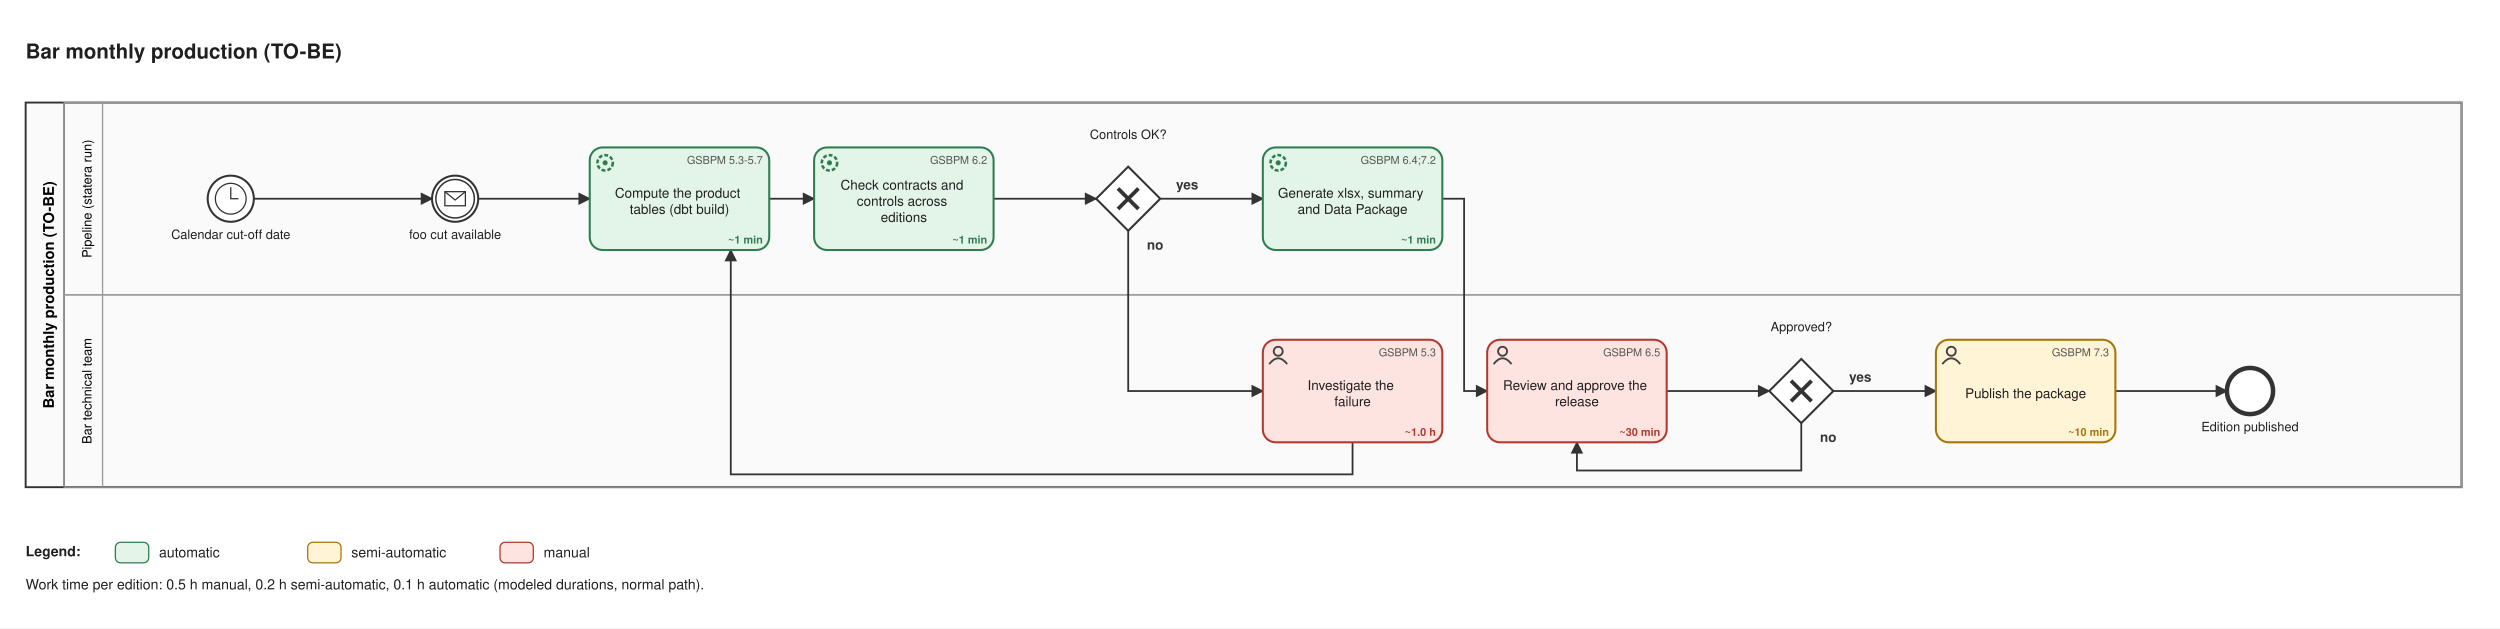
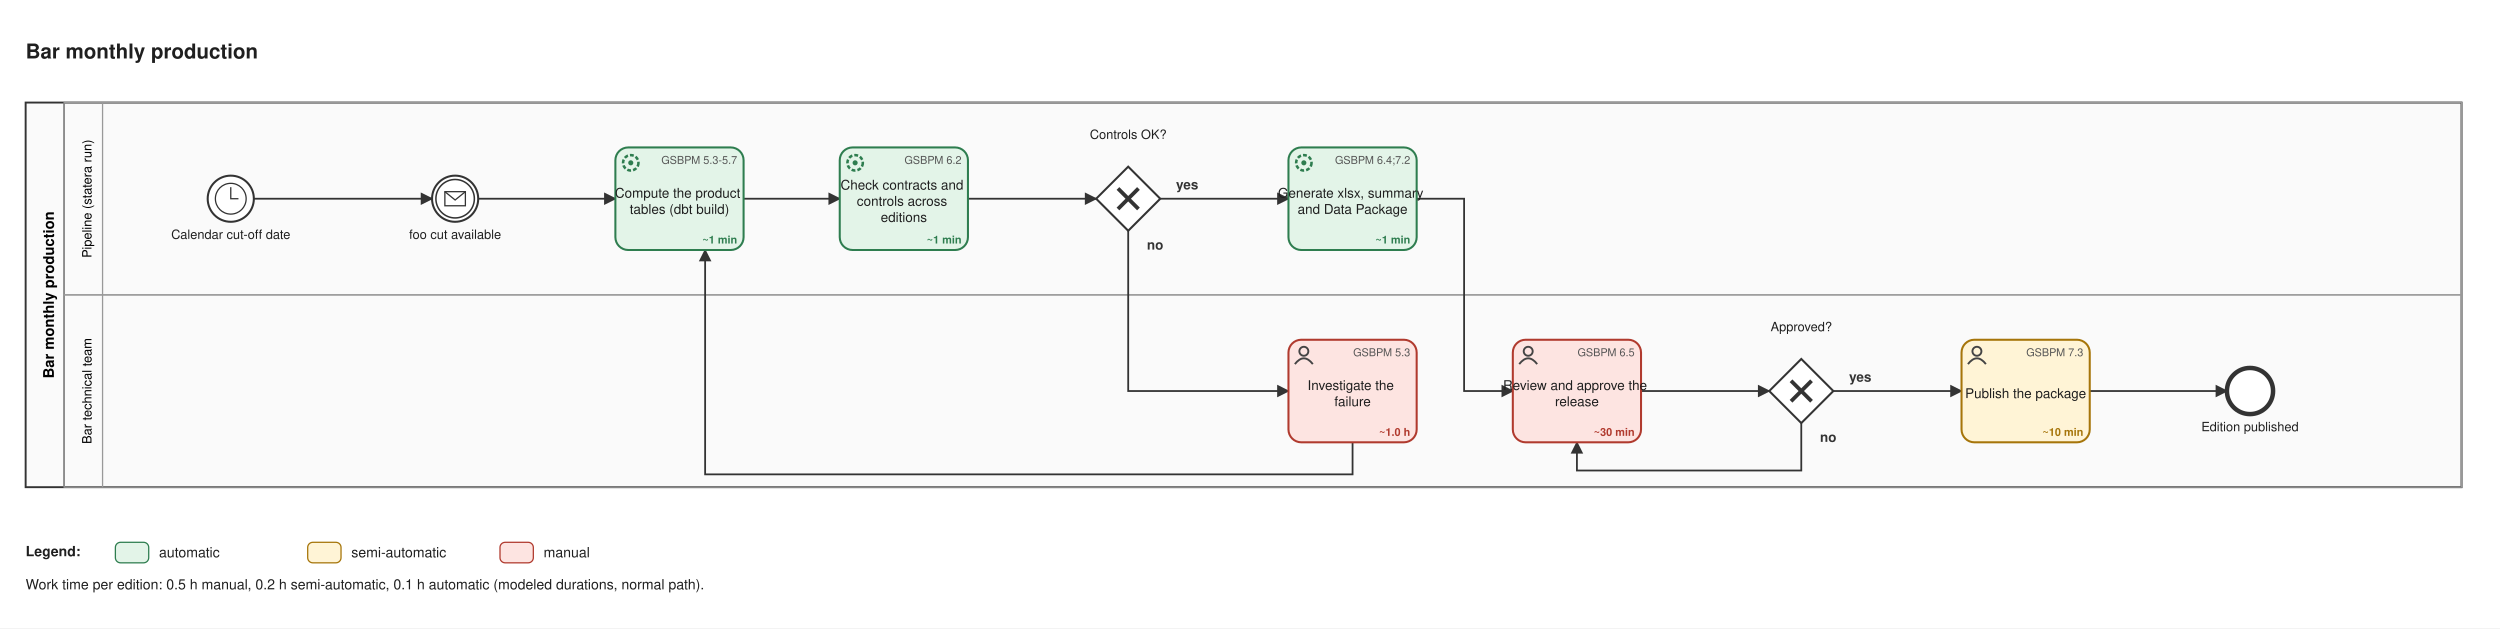
- <svg xmlns="http://www.w3.org/2000/svg" viewBox="0 0 1950 490" width="1950" height="490" role="img" aria-label="Bar monthly production (TO-BE)">
+ <svg xmlns="http://www.w3.org/2000/svg" viewBox="0 0 1950 490" width="1950" height="490" role="img" aria-label="Bar monthly production">
  <defs>
    <marker id="arrow" viewBox="0 0 10 10" refX="9" refY="5" markerWidth="7" markerHeight="7" orient="auto-start-reverse">
      <path d="M0,0 L10,5 L0,10 z" fill="#333" />
    </marker>
    <marker id="arrow-data" viewBox="0 0 10 10" refX="9" refY="5" markerWidth="7" markerHeight="7" orient="auto-start-reverse">
      <path d="M0,0 L10,5 L0,10" fill="none" stroke="#666" />
    </marker>
  </defs>
  <rect width="100%" height="100%" fill="#FFFFFF" />
  <text font-family="Helvetica, Arial, sans-serif" font-size="16" font-weight="bold" fill="#1F1F1F" text-anchor="start" dominant-baseline="middle">
-     <tspan x="20.0" y="40.0">Bar monthly production (TO-BE)</tspan>
+     <tspan x="20.0" y="40.0">Bar monthly production</tspan>
  </text>
  <rect x="20.0" y="80.0" width="1900.0" height="300.0" fill="#FAFAFA" stroke="#333" stroke-width="1.5" />
  <line x1="50.0" y1="80.0" x2="50.0" y2="380.0" stroke="#333" />
-   <text transform="translate(38.0,230.0) rotate(-90)" text-anchor="middle" dominant-baseline="middle" font-weight="bold" font-family="Helvetica, Arial, sans-serif" font-size="11.5">Bar monthly production (TO-BE)</text>
+   <text transform="translate(38.0,230.0) rotate(-90)" text-anchor="middle" dominant-baseline="middle" font-weight="bold" font-family="Helvetica, Arial, sans-serif" font-size="11.5">Bar monthly production</text>
  <rect x="50.0" y="80.0" width="1870.0" height="150.0" fill="none" stroke="#999" />
  <line x1="80.0" y1="80.0" x2="80.0" y2="230.0" stroke="#999" />
  <text transform="translate(68.0,155.0) rotate(-90)" text-anchor="middle" dominant-baseline="middle" font-weight="normal" font-family="Helvetica, Arial, sans-serif" font-size="10">Pipeline (statera run)</text>
  <rect x="50.0" y="230.0" width="1870.0" height="150.0" fill="none" stroke="#999" />
  <line x1="80.0" y1="230.0" x2="80.0" y2="380.0" stroke="#999" />
  <text transform="translate(68.0,305.0) rotate(-90)" text-anchor="middle" dominant-baseline="middle" font-weight="normal" font-family="Helvetica, Arial, sans-serif" font-size="10">Bar technical team</text>
  <path d="M198.0,155.0 L337.0,155.0" fill="none" stroke-width="1.4" stroke="#333" marker-end="url(#arrow)" />
-   <path d="M373.0,155.0 L460.0,155.0" fill="none" stroke-width="1.4" stroke="#333" marker-end="url(#arrow)" />
-   <path d="M600.0,155.0 L635.0,155.0" fill="none" stroke-width="1.4" stroke="#333" marker-end="url(#arrow)" />
-   <path d="M775.0,155.0 L855.0,155.0" fill="none" stroke-width="1.4" stroke="#333" marker-end="url(#arrow)" />
-   <path d="M905.0,155.0 L985.0,155.0" fill="none" stroke-width="1.4" stroke="#333" marker-end="url(#arrow)" />
+   <path d="M373.0,155.0 L480.0,155.0" fill="none" stroke-width="1.4" stroke="#333" marker-end="url(#arrow)" />
+   <path d="M580.0,155.0 L655.0,155.0" fill="none" stroke-width="1.4" stroke="#333" marker-end="url(#arrow)" />
+   <path d="M755.0,155.0 L855.0,155.0" fill="none" stroke-width="1.4" stroke="#333" marker-end="url(#arrow)" />
+   <path d="M905.0,155.0 L1005.0,155.0" fill="none" stroke-width="1.4" stroke="#333" marker-end="url(#arrow)" />
  <text font-family="Helvetica, Arial, sans-serif" font-size="10.5" font-weight="bold" fill="#333" text-anchor="middle" dominant-baseline="middle">
    <tspan x="926.0" y="144.0">yes</tspan>
  </text>
-   <path d="M880.0,180.0 L880.0,305.0 L985.0,305.0" fill="none" stroke-width="1.4" stroke="#333" marker-end="url(#arrow)" />
+   <path d="M880.0,180.0 L880.0,305.0 L1005.0,305.0" fill="none" stroke-width="1.4" stroke="#333" marker-end="url(#arrow)" />
  <text font-family="Helvetica, Arial, sans-serif" font-size="10.5" font-weight="bold" fill="#333" text-anchor="middle" dominant-baseline="middle">
    <tspan x="901.0" y="191.0">no</tspan>
  </text>
-   <path d="M1055.0,345.0 L1055.0,370.0 L570.0,370.0 L570.0,195.0" fill="none" stroke-width="1.4" stroke="#333" marker-end="url(#arrow)" />
-   <path d="M1125.0,155.0 L1142.0,155.0 L1142.0,305.0 L1160.0,305.0" fill="none" stroke-width="1.4" stroke="#333" marker-end="url(#arrow)" />
-   <path d="M1300.0,305.0 L1380.0,305.0" fill="none" stroke-width="1.4" stroke="#333" marker-end="url(#arrow)" />
-   <path d="M1430.0,305.0 L1510.0,305.0" fill="none" stroke-width="1.4" stroke="#333" marker-end="url(#arrow)" />
+   <path d="M1055.0,345.0 L1055.0,370.0 L550.0,370.0 L550.0,195.0" fill="none" stroke-width="1.4" stroke="#333" marker-end="url(#arrow)" />
+   <path d="M1105.0,155.0 L1142.0,155.0 L1142.0,305.0 L1180.0,305.0" fill="none" stroke-width="1.4" stroke="#333" marker-end="url(#arrow)" />
+   <path d="M1280.0,305.0 L1380.0,305.0" fill="none" stroke-width="1.4" stroke="#333" marker-end="url(#arrow)" />
+   <path d="M1430.0,305.0 L1530.0,305.0" fill="none" stroke-width="1.4" stroke="#333" marker-end="url(#arrow)" />
  <text font-family="Helvetica, Arial, sans-serif" font-size="10.5" font-weight="bold" fill="#333" text-anchor="middle" dominant-baseline="middle">
    <tspan x="1451.0" y="294.0">yes</tspan>
  </text>
  <path d="M1405.0,330.0 L1405.0,367.0 L1230.0,367.0 L1230.0,345.0" fill="none" stroke-width="1.4" stroke="#333" marker-end="url(#arrow)" />
  <text font-family="Helvetica, Arial, sans-serif" font-size="10.5" font-weight="bold" fill="#333" text-anchor="middle" dominant-baseline="middle">
    <tspan x="1426.0" y="341.0">no</tspan>
  </text>
-   <path d="M1650.0,305.0 L1737.0,305.0" fill="none" stroke-width="1.4" stroke="#333" marker-end="url(#arrow)" />
+   <path d="M1630.0,305.0 L1737.0,305.0" fill="none" stroke-width="1.4" stroke="#333" marker-end="url(#arrow)" />
  <circle cx="180.0" cy="155.0" r="18.0" fill="#FFF" stroke="#333" stroke-width="1.6" />
  <circle cx="180.0" cy="155.0" r="12.0" fill="none" stroke="#333" />
  <path d="M180.0,146.0 L180.0,155.0 L186.0,155.0" stroke="#333" fill="none" />
  <text font-family="Helvetica, Arial, sans-serif" font-size="10" font-weight="normal" fill="#1F1F1F" text-anchor="middle" dominant-baseline="middle">
    <tspan x="180.0" y="183.0">Calendar cut-off date</tspan>
  </text>
  <circle cx="355.0" cy="155.0" r="18.0" fill="#FFF" stroke="#333" stroke-width="1.6" />
  <circle cx="355.0" cy="155.0" r="15.0" fill="none" stroke="#333" stroke-width="1.2" />
  <rect x="347.0" y="149.5" width="16" height="11" fill="none" stroke="#333" />
  <path d="M347.0,149.5 L355.0,156.0 L363.0,149.5" fill="none" stroke="#333" />
  <text font-family="Helvetica, Arial, sans-serif" font-size="10" font-weight="normal" fill="#1F1F1F" text-anchor="middle" dominant-baseline="middle">
    <tspan x="355.0" y="183.0">foo cut available</tspan>
  </text>
-   <rect x="460.0" y="115.0" width="140.0" height="80.0" rx="10" fill="#E3F4E8" stroke="#2E7D4F" stroke-width="1.6" />
-   <circle cx="472.0" cy="127.0" r="6" fill="none" stroke="#2E7D4F" stroke-width="2" stroke-dasharray="3 1.6" />
-   <circle cx="472.0" cy="127.0" r="2" fill="#2E7D4F" />
+   <rect x="480.0" y="115.0" width="100.0" height="80.0" rx="10" fill="#E3F4E8" stroke="#2E7D4F" stroke-width="1.6" />
+   <circle cx="492.0" cy="127.0" r="6" fill="none" stroke="#2E7D4F" stroke-width="2" stroke-dasharray="3 1.6" />
+   <circle cx="492.0" cy="127.0" r="2" fill="#2E7D4F" />
  <text font-family="Helvetica, Arial, sans-serif" font-size="10.5" font-weight="normal" fill="#1F1F1F" text-anchor="middle" dominant-baseline="middle">
    <tspan x="530.0" y="150.7">Compute the product</tspan>
    <tspan x="530.0" y="163.3">tables (dbt build)</tspan>
  </text>
  <text font-family="Helvetica, Arial, sans-serif" font-size="8.5" font-weight="normal" fill="#555" text-anchor="end" dominant-baseline="middle">
-     <tspan x="595.0" y="125.0">GSBPM 5.3-5.7</tspan>
+     <tspan x="575.0" y="125.0">GSBPM 5.3-5.7</tspan>
  </text>
  <text font-family="Helvetica, Arial, sans-serif" font-size="8.5" font-weight="bold" fill="#2E7D4F" text-anchor="end" dominant-baseline="middle">
-     <tspan x="595.0" y="187.0">~1 min</tspan>
+     <tspan x="575.0" y="187.0">~1 min</tspan>
  </text>
-   <rect x="635.0" y="115.0" width="140.0" height="80.0" rx="10" fill="#E3F4E8" stroke="#2E7D4F" stroke-width="1.6" />
-   <circle cx="647.0" cy="127.0" r="6" fill="none" stroke="#2E7D4F" stroke-width="2" stroke-dasharray="3 1.6" />
-   <circle cx="647.0" cy="127.0" r="2" fill="#2E7D4F" />
+   <rect x="655.0" y="115.0" width="100.0" height="80.0" rx="10" fill="#E3F4E8" stroke="#2E7D4F" stroke-width="1.6" />
+   <circle cx="667.0" cy="127.0" r="6" fill="none" stroke="#2E7D4F" stroke-width="2" stroke-dasharray="3 1.6" />
+   <circle cx="667.0" cy="127.0" r="2" fill="#2E7D4F" />
  <text font-family="Helvetica, Arial, sans-serif" font-size="10.5" font-weight="normal" fill="#1F1F1F" text-anchor="middle" dominant-baseline="middle">
    <tspan x="705.0" y="144.4">Check contracts and</tspan>
    <tspan x="705.0" y="157.0">controls across</tspan>
    <tspan x="705.0" y="169.6">editions</tspan>
  </text>
  <text font-family="Helvetica, Arial, sans-serif" font-size="8.5" font-weight="normal" fill="#555" text-anchor="end" dominant-baseline="middle">
-     <tspan x="770.0" y="125.0">GSBPM 6.2</tspan>
+     <tspan x="750.0" y="125.0">GSBPM 6.2</tspan>
  </text>
  <text font-family="Helvetica, Arial, sans-serif" font-size="8.5" font-weight="bold" fill="#2E7D4F" text-anchor="end" dominant-baseline="middle">
-     <tspan x="770.0" y="187.0">~1 min</tspan>
+     <tspan x="750.0" y="187.0">~1 min</tspan>
  </text>
  <polygon points="880.0,130.0 905.0,155.0 880.0,180.0 855.0,155.0" fill="#FFF" stroke="#333" stroke-width="1.6" />
  <path d="M872.0,147.0 L888.0,163.0 M888.0,147.0 L872.0,163.0" stroke="#333" stroke-width="3" />
  <text font-family="Helvetica, Arial, sans-serif" font-size="10" font-weight="normal" fill="#1F1F1F" text-anchor="middle" dominant-baseline="middle">
    <tspan x="880.0" y="105.0">Controls OK?</tspan>
  </text>
-   <rect x="985.0" y="115.0" width="140.0" height="80.0" rx="10" fill="#E3F4E8" stroke="#2E7D4F" stroke-width="1.6" />
-   <circle cx="997.0" cy="127.0" r="6" fill="none" stroke="#2E7D4F" stroke-width="2" stroke-dasharray="3 1.6" />
-   <circle cx="997.0" cy="127.0" r="2" fill="#2E7D4F" />
+   <rect x="1005.0" y="115.0" width="100.0" height="80.0" rx="10" fill="#E3F4E8" stroke="#2E7D4F" stroke-width="1.6" />
+   <circle cx="1017.0" cy="127.0" r="6" fill="none" stroke="#2E7D4F" stroke-width="2" stroke-dasharray="3 1.6" />
+   <circle cx="1017.0" cy="127.0" r="2" fill="#2E7D4F" />
  <text font-family="Helvetica, Arial, sans-serif" font-size="10.5" font-weight="normal" fill="#1F1F1F" text-anchor="middle" dominant-baseline="middle">
    <tspan x="1055.0" y="150.7">Generate xlsx, summary</tspan>
    <tspan x="1055.0" y="163.3">and Data Package</tspan>
  </text>
  <text font-family="Helvetica, Arial, sans-serif" font-size="8.5" font-weight="normal" fill="#555" text-anchor="end" dominant-baseline="middle">
-     <tspan x="1120.0" y="125.0">GSBPM 6.4;7.2</tspan>
+     <tspan x="1100.0" y="125.0">GSBPM 6.4;7.2</tspan>
  </text>
  <text font-family="Helvetica, Arial, sans-serif" font-size="8.5" font-weight="bold" fill="#2E7D4F" text-anchor="end" dominant-baseline="middle">
-     <tspan x="1120.0" y="187.0">~1 min</tspan>
+     <tspan x="1100.0" y="187.0">~1 min</tspan>
  </text>
-   <rect x="985.0" y="265.0" width="140.0" height="80.0" rx="10" fill="#FDE4E1" stroke="#B03A2E" stroke-width="1.6" />
-   <circle cx="997.0" cy="274.0" r="3.5" fill="none" stroke="#444" stroke-width="1.5" />
-   <path d="M990.0,284.0 q7,-9 14,0" fill="none" stroke="#444" stroke-width="1.5" />
+   <rect x="1005.0" y="265.0" width="100.0" height="80.0" rx="10" fill="#FDE4E1" stroke="#B03A2E" stroke-width="1.6" />
+   <circle cx="1017.0" cy="274.0" r="3.5" fill="none" stroke="#444" stroke-width="1.5" />
+   <path d="M1010.0,284.0 q7,-9 14,0" fill="none" stroke="#444" stroke-width="1.5" />
  <text font-family="Helvetica, Arial, sans-serif" font-size="10.5" font-weight="normal" fill="#1F1F1F" text-anchor="middle" dominant-baseline="middle">
    <tspan x="1055.0" y="300.7">Investigate the</tspan>
    <tspan x="1055.0" y="313.3">failure</tspan>
  </text>
  <text font-family="Helvetica, Arial, sans-serif" font-size="8.5" font-weight="normal" fill="#555" text-anchor="end" dominant-baseline="middle">
-     <tspan x="1120.0" y="275.0">GSBPM 5.3</tspan>
+     <tspan x="1100.0" y="275.0">GSBPM 5.3</tspan>
  </text>
  <text font-family="Helvetica, Arial, sans-serif" font-size="8.5" font-weight="bold" fill="#B03A2E" text-anchor="end" dominant-baseline="middle">
-     <tspan x="1120.0" y="337.0">~1.0 h</tspan>
+     <tspan x="1100.0" y="337.0">~1.0 h</tspan>
  </text>
-   <rect x="1160.0" y="265.0" width="140.0" height="80.0" rx="10" fill="#FDE4E1" stroke="#B03A2E" stroke-width="1.6" />
-   <circle cx="1172.0" cy="274.0" r="3.5" fill="none" stroke="#444" stroke-width="1.5" />
-   <path d="M1165.0,284.0 q7,-9 14,0" fill="none" stroke="#444" stroke-width="1.5" />
+   <rect x="1180.0" y="265.0" width="100.0" height="80.0" rx="10" fill="#FDE4E1" stroke="#B03A2E" stroke-width="1.6" />
+   <circle cx="1192.0" cy="274.0" r="3.5" fill="none" stroke="#444" stroke-width="1.5" />
+   <path d="M1185.0,284.0 q7,-9 14,0" fill="none" stroke="#444" stroke-width="1.5" />
  <text font-family="Helvetica, Arial, sans-serif" font-size="10.5" font-weight="normal" fill="#1F1F1F" text-anchor="middle" dominant-baseline="middle">
    <tspan x="1230.0" y="300.7">Review and approve the</tspan>
    <tspan x="1230.0" y="313.3">release</tspan>
  </text>
  <text font-family="Helvetica, Arial, sans-serif" font-size="8.5" font-weight="normal" fill="#555" text-anchor="end" dominant-baseline="middle">
-     <tspan x="1295.0" y="275.0">GSBPM 6.5</tspan>
+     <tspan x="1275.0" y="275.0">GSBPM 6.5</tspan>
  </text>
  <text font-family="Helvetica, Arial, sans-serif" font-size="8.5" font-weight="bold" fill="#B03A2E" text-anchor="end" dominant-baseline="middle">
-     <tspan x="1295.0" y="337.0">~30 min</tspan>
+     <tspan x="1275.0" y="337.0">~30 min</tspan>
  </text>
  <polygon points="1405.0,280.0 1430.0,305.0 1405.0,330.0 1380.0,305.0" fill="#FFF" stroke="#333" stroke-width="1.6" />
  <path d="M1397.0,297.0 L1413.0,313.0 M1413.0,297.0 L1397.0,313.0" stroke="#333" stroke-width="3" />
  <text font-family="Helvetica, Arial, sans-serif" font-size="10" font-weight="normal" fill="#1F1F1F" text-anchor="middle" dominant-baseline="middle">
    <tspan x="1405.0" y="255.0">Approved?</tspan>
  </text>
-   <rect x="1510.0" y="265.0" width="140.0" height="80.0" rx="10" fill="#FFF4D6" stroke="#A6750A" stroke-width="1.6" />
-   <circle cx="1522.0" cy="274.0" r="3.5" fill="none" stroke="#444" stroke-width="1.5" />
-   <path d="M1515.0,284.0 q7,-9 14,0" fill="none" stroke="#444" stroke-width="1.5" />
+   <rect x="1530.0" y="265.0" width="100.0" height="80.0" rx="10" fill="#FFF4D6" stroke="#A6750A" stroke-width="1.6" />
+   <circle cx="1542.0" cy="274.0" r="3.5" fill="none" stroke="#444" stroke-width="1.5" />
+   <path d="M1535.0,284.0 q7,-9 14,0" fill="none" stroke="#444" stroke-width="1.5" />
  <text font-family="Helvetica, Arial, sans-serif" font-size="10.5" font-weight="normal" fill="#1F1F1F" text-anchor="middle" dominant-baseline="middle">
    <tspan x="1580.0" y="307.0">Publish the package</tspan>
  </text>
  <text font-family="Helvetica, Arial, sans-serif" font-size="8.5" font-weight="normal" fill="#555" text-anchor="end" dominant-baseline="middle">
-     <tspan x="1645.0" y="275.0">GSBPM 7.3</tspan>
+     <tspan x="1625.0" y="275.0">GSBPM 7.3</tspan>
  </text>
  <text font-family="Helvetica, Arial, sans-serif" font-size="8.5" font-weight="bold" fill="#A6750A" text-anchor="end" dominant-baseline="middle">
-     <tspan x="1645.0" y="337.0">~10 min</tspan>
+     <tspan x="1625.0" y="337.0">~10 min</tspan>
  </text>
  <circle cx="1755.0" cy="305.0" r="18.0" fill="#FFF" stroke="#333" stroke-width="3.5" />
  <text font-family="Helvetica, Arial, sans-serif" font-size="10" font-weight="normal" fill="#1F1F1F" text-anchor="middle" dominant-baseline="middle">
    <tspan x="1755.0" y="333.0">Edition published</tspan>
  </text>
  <text font-family="Helvetica, Arial, sans-serif" font-size="11" font-weight="bold" fill="#1F1F1F" text-anchor="start" dominant-baseline="middle">
    <tspan x="20.0" y="430.0">Legend:</tspan>
  </text>
  <rect x="90" y="423.0" width="26" height="16" rx="4" fill="#E3F4E8" stroke="#2E7D4F" />
  <text font-family="Helvetica, Arial, sans-serif" font-size="11" font-weight="normal" fill="#1F1F1F" text-anchor="start" dominant-baseline="middle">
    <tspan x="124.0" y="431.0">automatic</tspan>
  </text>
  <rect x="240" y="423.0" width="26" height="16" rx="4" fill="#FFF4D6" stroke="#A6750A" />
  <text font-family="Helvetica, Arial, sans-serif" font-size="11" font-weight="normal" fill="#1F1F1F" text-anchor="start" dominant-baseline="middle">
    <tspan x="274.0" y="431.0">semi-automatic</tspan>
  </text>
  <rect x="390" y="423.0" width="26" height="16" rx="4" fill="#FDE4E1" stroke="#B03A2E" />
  <text font-family="Helvetica, Arial, sans-serif" font-size="11" font-weight="normal" fill="#1F1F1F" text-anchor="start" dominant-baseline="middle">
    <tspan x="424.0" y="431.0">manual</tspan>
  </text>
  <text font-family="Helvetica, Arial, sans-serif" font-size="11" font-weight="normal" fill="#1F1F1F" text-anchor="start" dominant-baseline="middle">
    <tspan x="20.0" y="456.0">Work time per edition: 0.5 h manual, 0.2 h semi-automatic, 0.1 h automatic (modeled durations, normal path).</tspan>
  </text>
</svg>
